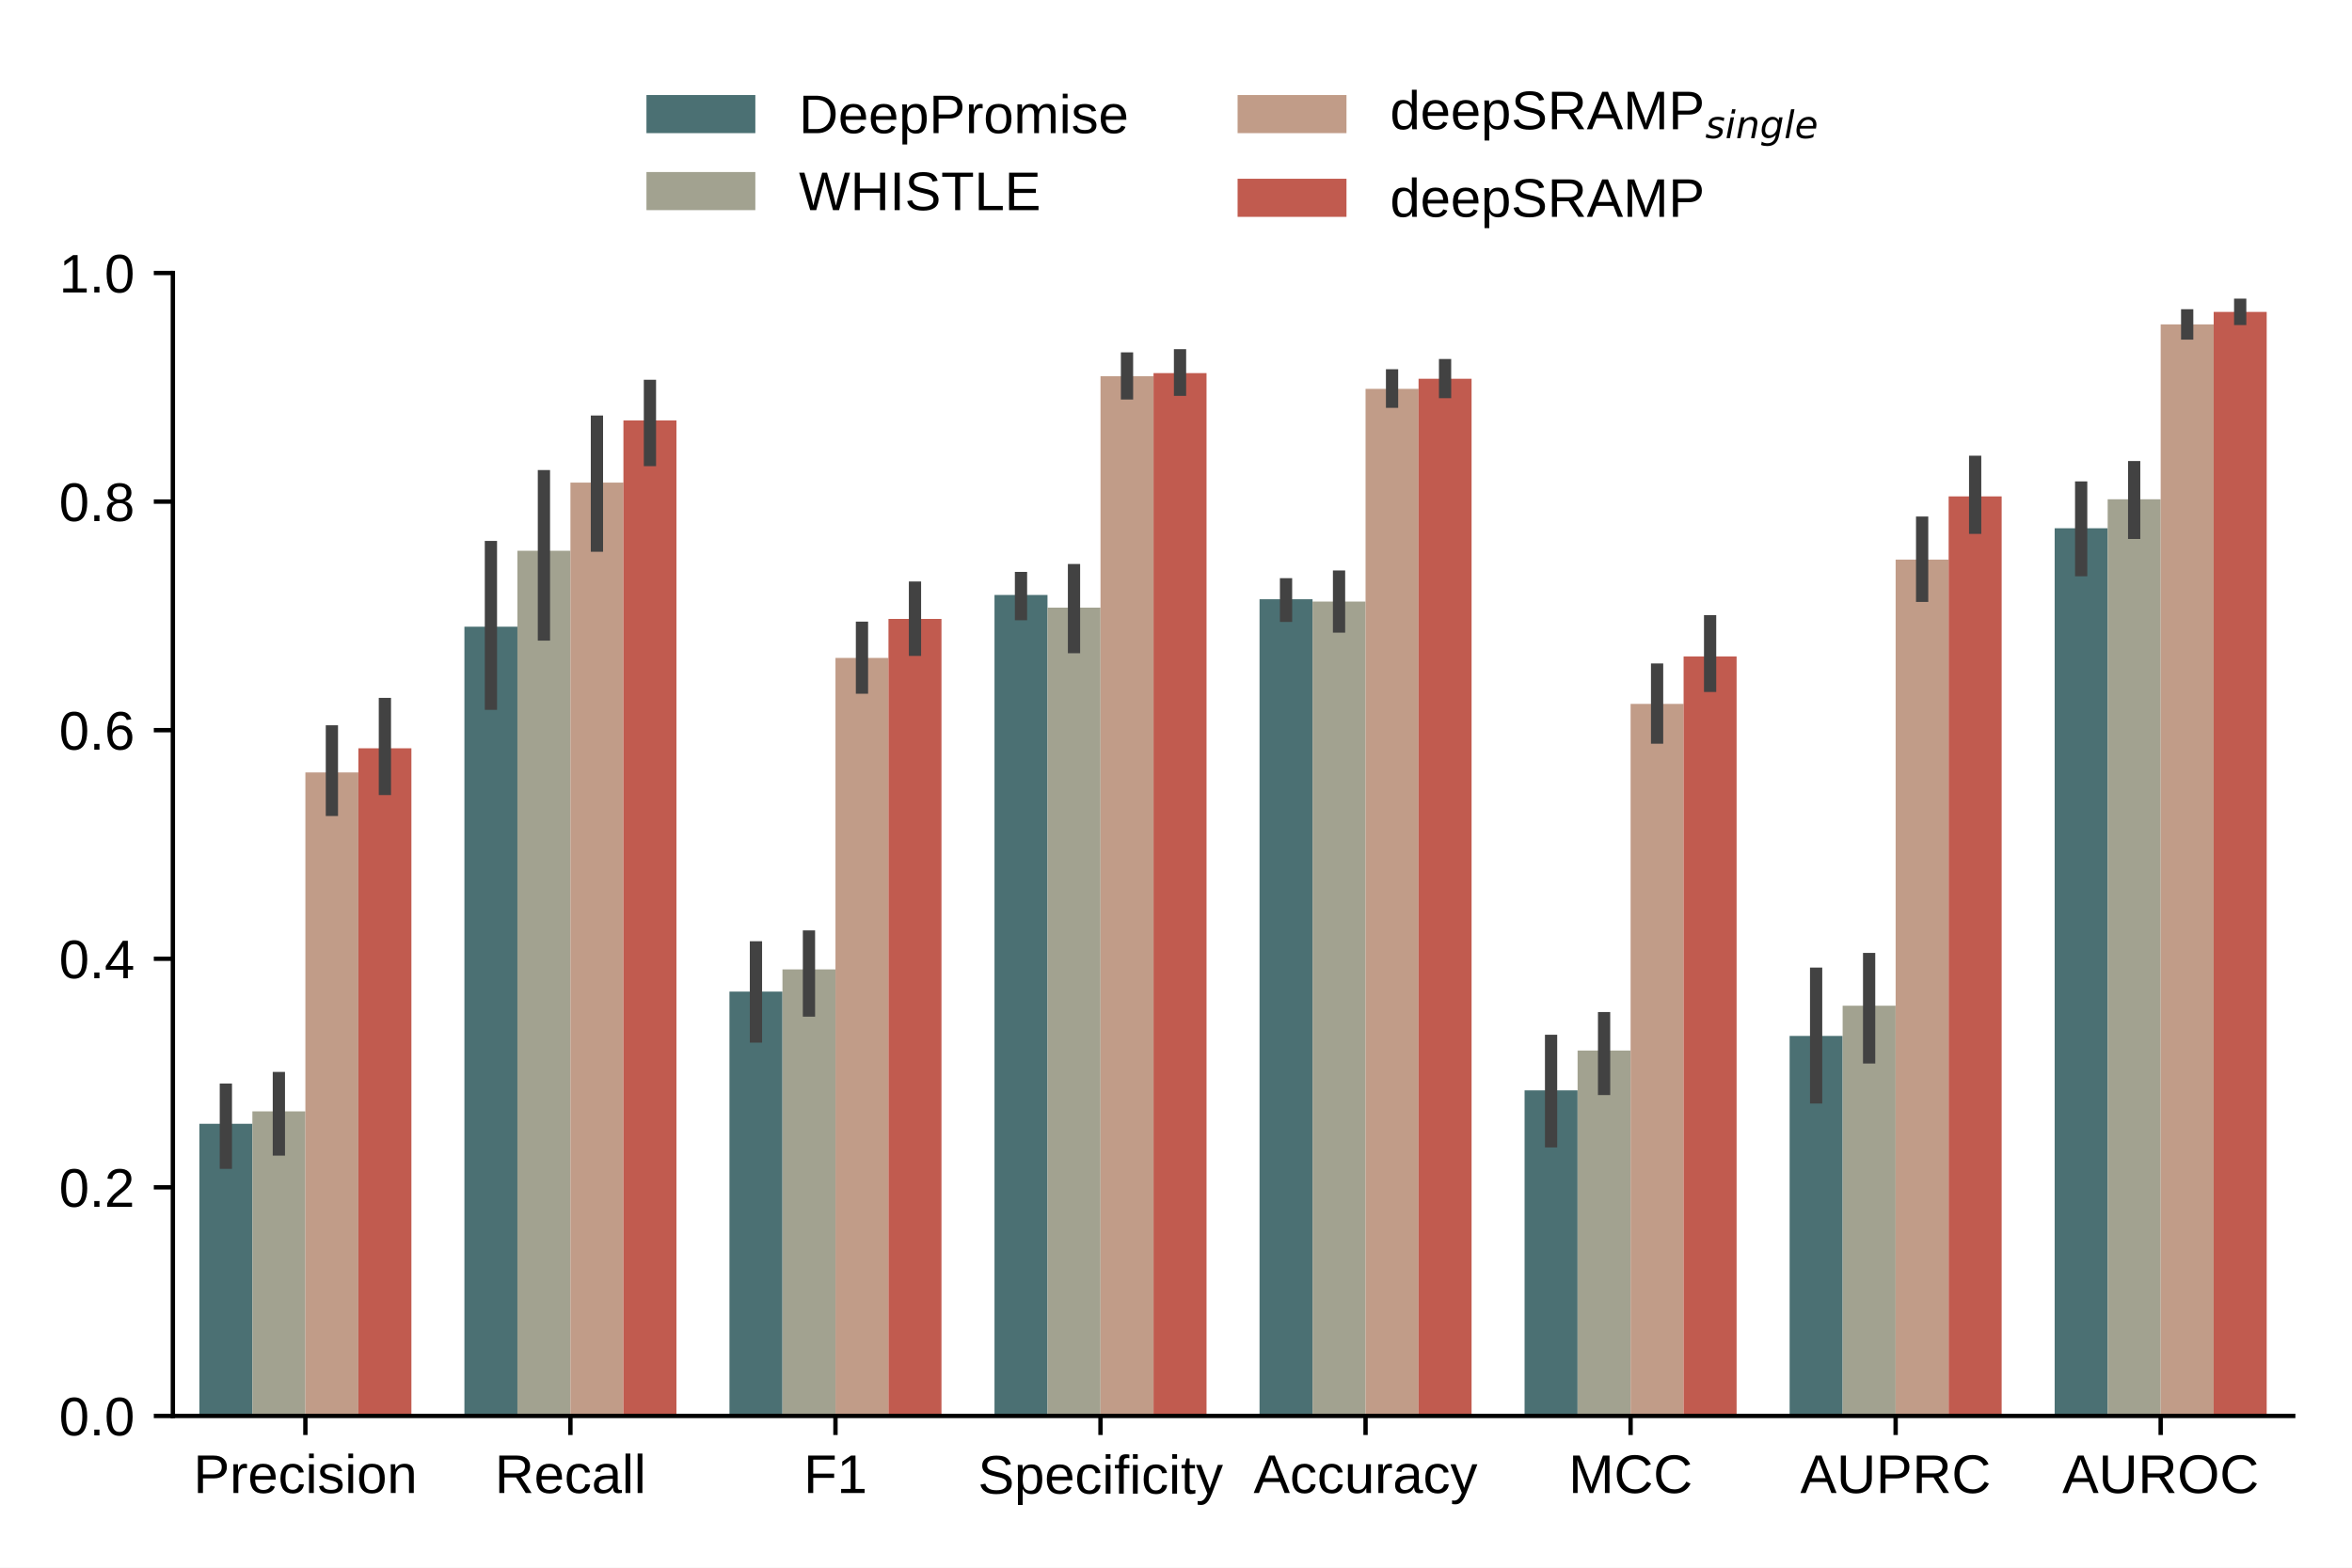
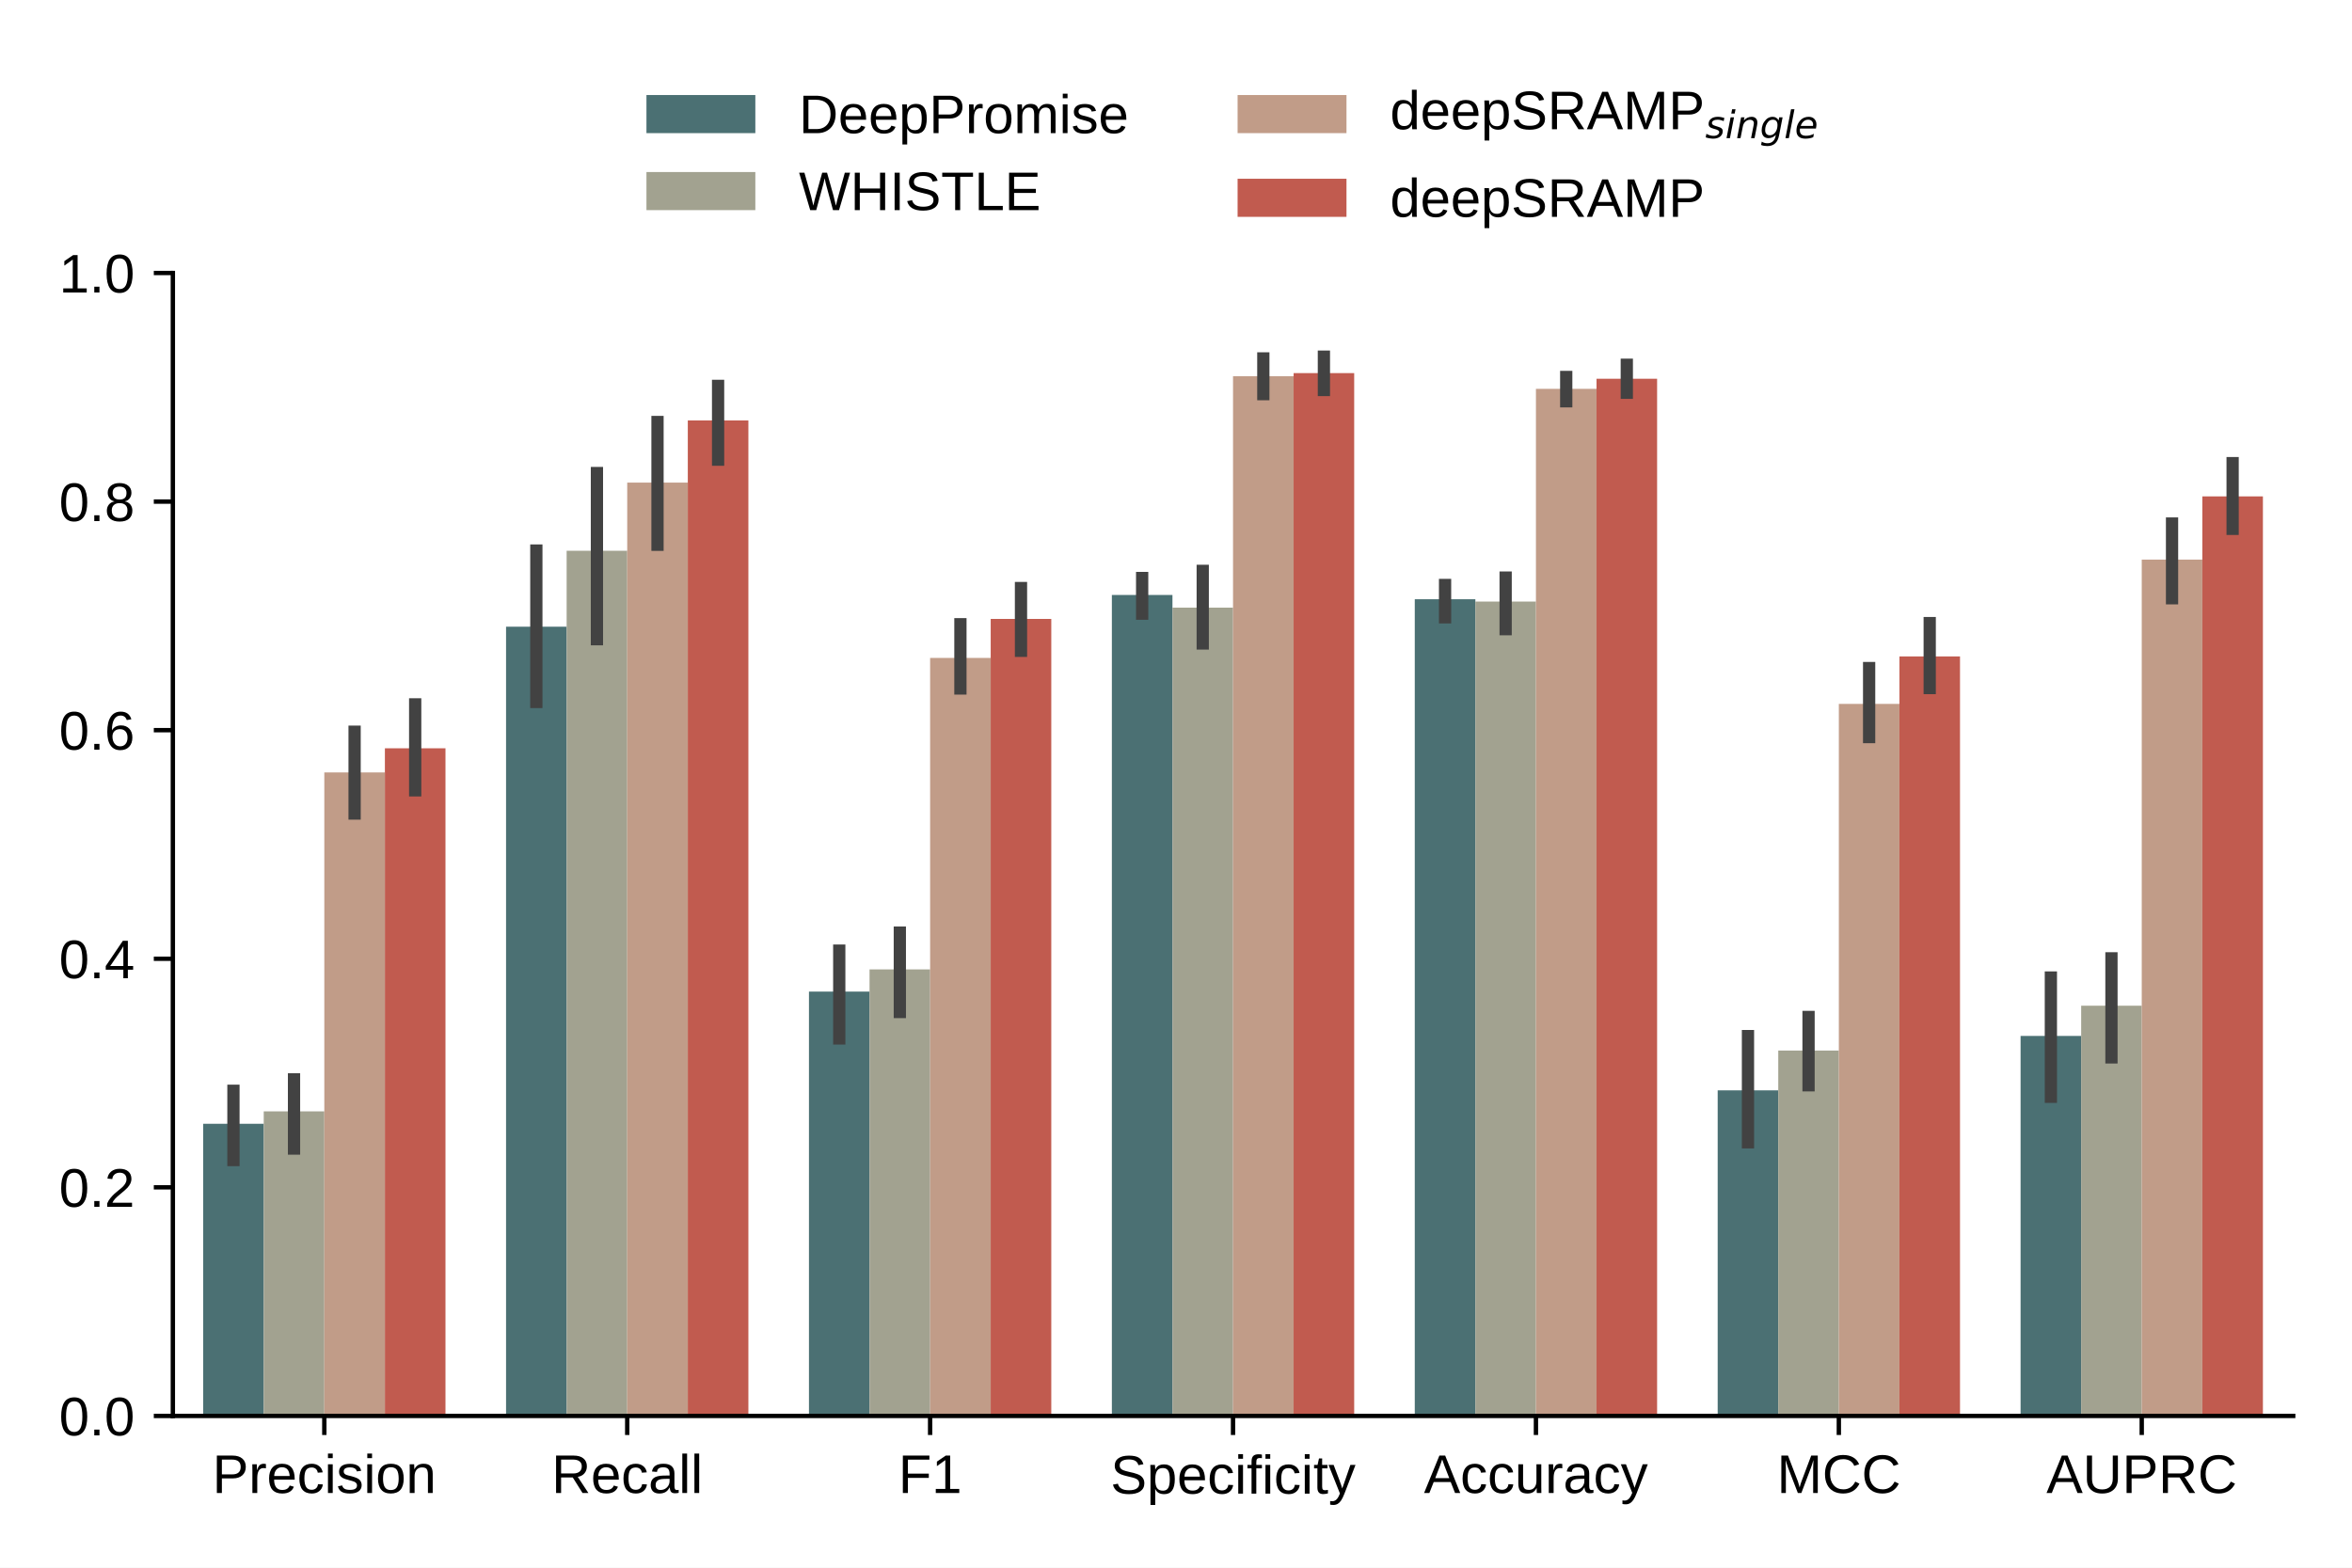
<svg xmlns="http://www.w3.org/2000/svg" xmlns:xlink="http://www.w3.org/1999/xlink" width="432pt" height="288pt" viewBox="0 0 432 288" version="1.1">
  <defs>
    <style type="text/css">*{stroke-linejoin: round; stroke-linecap: butt}</style>
  </defs>
  <g id="figure_1">
    <g id="patch_1">
      <path d="M 0 288  L 432 288  L 432 0  L 0 0  z " style="fill: #ffffff" />
    </g>
    <g id="axes_1">
      <g id="patch_2">
        <path d="M 31.75 260.12  L 421.2 260.12  L 421.2 50.152  L 31.75 50.152  z " style="fill: #ffffff" />
      </g>
      <g id="patch_3">
-         <path d="M 36.618 260.12  L 46.354 260.12  L 46.354 206.455  L 36.618 206.455  z " clip-path="url(#pcb4f1803b3)" style="fill: #4b7073" />
+         <path d="M 37.314 260.12  L 48.441 260.12  L 48.441 206.455  L 37.314 206.455  z " clip-path="url(#p55358fbf37)" style="fill: #4b7073" />
      </g>
      <g id="patch_4">
-         <path d="M 85.299 260.12  L 95.036 260.12  L 95.036 115.128  L 85.299 115.128  z " clip-path="url(#pcb4f1803b3)" style="fill: #4b7073" />
+         <path d="M 92.949 260.12  L 104.076 260.12  L 104.076 115.128  L 92.949 115.128  z " clip-path="url(#p55358fbf37)" style="fill: #4b7073" />
      </g>
      <g id="patch_5">
-         <path d="M 133.981 260.12  L 143.717 260.12  L 143.717 182.169  L 133.981 182.169  z " clip-path="url(#pcb4f1803b3)" style="fill: #4b7073" />
+         <path d="M 148.585 260.12  L 159.712 260.12  L 159.712 182.169  L 148.585 182.169  z " clip-path="url(#p55358fbf37)" style="fill: #4b7073" />
      </g>
      <g id="patch_6">
-         <path d="M 182.662 260.12  L 192.398 260.12  L 192.398 109.307  L 182.662 109.307  z " clip-path="url(#pcb4f1803b3)" style="fill: #4b7073" />
+         <path d="M 204.221 260.12  L 215.348 260.12  L 215.348 109.307  L 204.221 109.307  z " clip-path="url(#p55358fbf37)" style="fill: #4b7073" />
      </g>
      <g id="patch_7">
-         <path d="M 231.343 260.12  L 241.079 260.12  L 241.079 110.082  L 231.343 110.082  z " clip-path="url(#pcb4f1803b3)" style="fill: #4b7073" />
+         <path d="M 259.856 260.12  L 270.984 260.12  L 270.984 110.082  L 259.856 110.082  z " clip-path="url(#p55358fbf37)" style="fill: #4b7073" />
      </g>
      <g id="patch_8">
-         <path d="M 280.024 260.12  L 289.761 260.12  L 289.761 200.304  L 280.024 200.304  z " clip-path="url(#pcb4f1803b3)" style="fill: #4b7073" />
+         <path d="M 315.492 260.12  L 326.619 260.12  L 326.619 200.304  L 315.492 200.304  z " clip-path="url(#p55358fbf37)" style="fill: #4b7073" />
      </g>
      <g id="patch_9">
-         <path d="M 328.706 260.12  L 338.442 260.12  L 338.442 190.311  L 328.706 190.311  z " clip-path="url(#pcb4f1803b3)" style="fill: #4b7073" />
+         <path d="M 371.128 260.12  L 382.255 260.12  L 382.255 190.311  L 371.128 190.311  z " clip-path="url(#p55358fbf37)" style="fill: #4b7073" />
      </g>
      <g id="patch_10">
-         <path d="M 377.387 260.12  L 387.123 260.12  L 387.123 97.041  L 377.387 97.041  z " clip-path="url(#pcb4f1803b3)" style="fill: #4b7073" />
+         <path d="M 48.441 260.12  L 59.568 260.12  L 59.568 204.172  L 48.441 204.172  z " clip-path="url(#p55358fbf37)" style="fill: #a2a290" />
      </g>
      <g id="patch_11">
-         <path d="M 46.354 260.12  L 56.091 260.12  L 56.091 204.172  L 46.354 204.172  z " clip-path="url(#pcb4f1803b3)" style="fill: #a2a290" />
+         <path d="M 104.076 260.12  L 115.204 260.12  L 115.204 101.182  L 104.076 101.182  z " clip-path="url(#p55358fbf37)" style="fill: #a2a290" />
      </g>
      <g id="patch_12">
-         <path d="M 95.036 260.12  L 104.772 260.12  L 104.772 101.182  L 95.036 101.182  z " clip-path="url(#pcb4f1803b3)" style="fill: #a2a290" />
+         <path d="M 159.712 260.12  L 170.839 260.12  L 170.839 178.089  L 159.712 178.089  z " clip-path="url(#p55358fbf37)" style="fill: #a2a290" />
      </g>
      <g id="patch_13">
-         <path d="M 143.717 260.12  L 153.453 260.12  L 153.453 178.089  L 143.717 178.089  z " clip-path="url(#pcb4f1803b3)" style="fill: #a2a290" />
+         <path d="M 215.348 260.12  L 226.475 260.12  L 226.475 111.629  L 215.348 111.629  z " clip-path="url(#p55358fbf37)" style="fill: #a2a290" />
      </g>
      <g id="patch_14">
-         <path d="M 192.398 260.12  L 202.134 260.12  L 202.134 111.629  L 192.398 111.629  z " clip-path="url(#pcb4f1803b3)" style="fill: #a2a290" />
+         <path d="M 270.984 260.12  L 282.111 260.12  L 282.111 110.509  L 270.984 110.509  z " clip-path="url(#p55358fbf37)" style="fill: #a2a290" />
      </g>
      <g id="patch_15">
-         <path d="M 241.079 260.12  L 250.816 260.12  L 250.816 110.509  L 241.079 110.509  z " clip-path="url(#pcb4f1803b3)" style="fill: #a2a290" />
+         <path d="M 326.619 260.12  L 337.746 260.12  L 337.746 192.992  L 326.619 192.992  z " clip-path="url(#p55358fbf37)" style="fill: #a2a290" />
      </g>
      <g id="patch_16">
-         <path d="M 289.761 260.12  L 299.497 260.12  L 299.497 192.992  L 289.761 192.992  z " clip-path="url(#pcb4f1803b3)" style="fill: #a2a290" />
+         <path d="M 382.255 260.12  L 393.382 260.12  L 393.382 184.76  L 382.255 184.76  z " clip-path="url(#p55358fbf37)" style="fill: #a2a290" />
      </g>
      <g id="patch_17">
-         <path d="M 338.442 260.12  L 348.178 260.12  L 348.178 184.76  L 338.442 184.76  z " clip-path="url(#pcb4f1803b3)" style="fill: #a2a290" />
+         <path d="M 59.568 260.12  L 70.695 260.12  L 70.695 141.904  L 59.568 141.904  z " clip-path="url(#p55358fbf37)" style="fill: #c19c88" />
      </g>
      <g id="patch_18">
-         <path d="M 387.123 260.12  L 396.859 260.12  L 396.859 91.725  L 387.123 91.725  z " clip-path="url(#pcb4f1803b3)" style="fill: #a2a290" />
+         <path d="M 115.204 260.12  L 126.331 260.12  L 126.331 88.653  L 115.204 88.653  z " clip-path="url(#p55358fbf37)" style="fill: #c19c88" />
      </g>
      <g id="patch_19">
-         <path d="M 56.091 260.12  L 65.827 260.12  L 65.827 141.904  L 56.091 141.904  z " clip-path="url(#pcb4f1803b3)" style="fill: #c19c88" />
+         <path d="M 170.839 260.12  L 181.966 260.12  L 181.966 120.866  L 170.839 120.866  z " clip-path="url(#p55358fbf37)" style="fill: #c19c88" />
      </g>
      <g id="patch_20">
-         <path d="M 104.772 260.12  L 114.508 260.12  L 114.508 88.653  L 104.772 88.653  z " clip-path="url(#pcb4f1803b3)" style="fill: #c19c88" />
+         <path d="M 226.475 260.12  L 237.602 260.12  L 237.602 69.11  L 226.475 69.11  z " clip-path="url(#p55358fbf37)" style="fill: #c19c88" />
      </g>
      <g id="patch_21">
-         <path d="M 153.453 260.12  L 163.189 260.12  L 163.189 120.866  L 153.453 120.866  z " clip-path="url(#pcb4f1803b3)" style="fill: #c19c88" />
+         <path d="M 282.111 260.12  L 293.238 260.12  L 293.238 71.433  L 282.111 71.433  z " clip-path="url(#p55358fbf37)" style="fill: #c19c88" />
      </g>
      <g id="patch_22">
-         <path d="M 202.134 260.12  L 211.871 260.12  L 211.871 69.11  L 202.134 69.11  z " clip-path="url(#pcb4f1803b3)" style="fill: #c19c88" />
+         <path d="M 337.746 260.12  L 348.874 260.12  L 348.874 129.31  L 337.746 129.31  z " clip-path="url(#p55358fbf37)" style="fill: #c19c88" />
      </g>
      <g id="patch_23">
-         <path d="M 250.816 260.12  L 260.552 260.12  L 260.552 71.433  L 250.816 71.433  z " clip-path="url(#pcb4f1803b3)" style="fill: #c19c88" />
+         <path d="M 393.382 260.12  L 404.509 260.12  L 404.509 102.806  L 393.382 102.806  z " clip-path="url(#p55358fbf37)" style="fill: #c19c88" />
      </g>
      <g id="patch_24">
-         <path d="M 299.497 260.12  L 309.233 260.12  L 309.233 129.31  L 299.497 129.31  z " clip-path="url(#pcb4f1803b3)" style="fill: #c19c88" />
+         <path d="M 70.695 260.12  L 81.822 260.12  L 81.822 137.463  L 70.695 137.463  z " clip-path="url(#p55358fbf37)" style="fill: #c15b4f" />
      </g>
      <g id="patch_25">
-         <path d="M 348.178 260.12  L 357.914 260.12  L 357.914 102.806  L 348.178 102.806  z " clip-path="url(#pcb4f1803b3)" style="fill: #c19c88" />
+         <path d="M 126.331 260.12  L 137.458 260.12  L 137.458 77.241  L 126.331 77.241  z " clip-path="url(#p55358fbf37)" style="fill: #c15b4f" />
      </g>
      <g id="patch_26">
-         <path d="M 396.859 260.12  L 406.596 260.12  L 406.596 59.596  L 396.859 59.596  z " clip-path="url(#pcb4f1803b3)" style="fill: #c19c88" />
+         <path d="M 181.966 260.12  L 193.094 260.12  L 193.094 113.707  L 181.966 113.707  z " clip-path="url(#p55358fbf37)" style="fill: #c15b4f" />
      </g>
      <g id="patch_27">
-         <path d="M 65.827 260.12  L 75.563 260.12  L 75.563 137.463  L 65.827 137.463  z " clip-path="url(#pcb4f1803b3)" style="fill: #c15b4f" />
+         <path d="M 237.602 260.12  L 248.729 260.12  L 248.729 68.549  L 237.602 68.549  z " clip-path="url(#p55358fbf37)" style="fill: #c15b4f" />
      </g>
      <g id="patch_28">
-         <path d="M 114.508 260.12  L 124.244 260.12  L 124.244 77.241  L 114.508 77.241  z " clip-path="url(#pcb4f1803b3)" style="fill: #c15b4f" />
+         <path d="M 293.238 260.12  L 304.365 260.12  L 304.365 69.584  L 293.238 69.584  z " clip-path="url(#p55358fbf37)" style="fill: #c15b4f" />
      </g>
      <g id="patch_29">
-         <path d="M 163.189 260.12  L 172.926 260.12  L 172.926 113.707  L 163.189 113.707  z " clip-path="url(#pcb4f1803b3)" style="fill: #c15b4f" />
+         <path d="M 348.874 260.12  L 360.001 260.12  L 360.001 120.592  L 348.874 120.592  z " clip-path="url(#p55358fbf37)" style="fill: #c15b4f" />
      </g>
      <g id="patch_30">
-         <path d="M 211.871 260.12  L 221.607 260.12  L 221.607 68.549  L 211.871 68.549  z " clip-path="url(#pcb4f1803b3)" style="fill: #c15b4f" />
+         <path d="M 404.509 260.12  L 415.636 260.12  L 415.636 91.191  L 404.509 91.191  z " clip-path="url(#p55358fbf37)" style="fill: #c15b4f" />
      </g>
      <g id="patch_31">
-         <path d="M 260.552 260.12  L 270.288 260.12  L 270.288 69.584  L 260.552 69.584  z " clip-path="url(#pcb4f1803b3)" style="fill: #c15b4f" />
+         <path d="M 59.568 260.12  L 59.568 260.12  L 59.568 260.12  L 59.568 260.12  z " clip-path="url(#p55358fbf37)" style="fill: #4b7073" />
      </g>
      <g id="patch_32">
-         <path d="M 309.233 260.12  L 318.969 260.12  L 318.969 120.592  L 309.233 120.592  z " clip-path="url(#pcb4f1803b3)" style="fill: #c15b4f" />
+         <path d="M 59.568 260.12  L 59.568 260.12  L 59.568 260.12  L 59.568 260.12  z " clip-path="url(#p55358fbf37)" style="fill: #a2a290" />
      </g>
      <g id="patch_33">
-         <path d="M 357.914 260.12  L 367.651 260.12  L 367.651 91.191  L 357.914 91.191  z " clip-path="url(#pcb4f1803b3)" style="fill: #c15b4f" />
+         <path d="M 59.568 260.12  L 59.568 260.12  L 59.568 260.12  L 59.568 260.12  z " clip-path="url(#p55358fbf37)" style="fill: #c19c88" />
      </g>
      <g id="patch_34">
-         <path d="M 406.596 260.12  L 416.332 260.12  L 416.332 57.302  L 406.596 57.302  z " clip-path="url(#pcb4f1803b3)" style="fill: #c15b4f" />
-       </g>
-       <g id="patch_35">
-         <path d="M 56.091 260.12  L 56.091 260.12  L 56.091 260.12  L 56.091 260.12  z " clip-path="url(#pcb4f1803b3)" style="fill: #4b7073" />
-       </g>
-       <g id="patch_36">
-         <path d="M 56.091 260.12  L 56.091 260.12  L 56.091 260.12  L 56.091 260.12  z " clip-path="url(#pcb4f1803b3)" style="fill: #a2a290" />
-       </g>
-       <g id="patch_37">
-         <path d="M 56.091 260.12  L 56.091 260.12  L 56.091 260.12  L 56.091 260.12  z " clip-path="url(#pcb4f1803b3)" style="fill: #c19c88" />
-       </g>
-       <g id="patch_38">
-         <path d="M 56.091 260.12  L 56.091 260.12  L 56.091 260.12  L 56.091 260.12  z " clip-path="url(#pcb4f1803b3)" style="fill: #c15b4f" />
+         <path d="M 59.568 260.12  L 59.568 260.12  L 59.568 260.12  L 59.568 260.12  z " clip-path="url(#p55358fbf37)" style="fill: #c15b4f" />
      </g>
      <g id="matplotlib.axis_1">
        <g id="xtick_1">
          <g id="line2d_1">
            <defs>
-               <path id="m48d96e2f96" d="M 0 0  L 0 3.5  " style="stroke: #000000; stroke-width: 0.8" />
+               <path id="mbdfaa4a0a4" d="M 0 0  L 0 3.5  " style="stroke: #000000; stroke-width: 0.8" />
            </defs>
            <g>
-               <use xlink:href="#m48d96e2f96" x="56.091" y="260.12" style="stroke: #000000; stroke-width: 0.8" />
+               <use xlink:href="#mbdfaa4a0a4" x="59.568" y="260.12" style="stroke: #000000; stroke-width: 0.8" />
            </g>
          </g>
          <g id="text_1">
-             <text style="font: 10px 'Arial'; text-anchor: middle" x="56.091" y="274.278" transform="rotate(-0 56.09063 274.2778)">Precision</text>
+             <text style="font: 10px 'Arial'; text-anchor: middle" x="59.568" y="274.278" transform="rotate(-0 59.56786 274.2778)">Precision</text>
          </g>
        </g>
        <g id="xtick_2">
          <g id="line2d_2">
            <g>
-               <use xlink:href="#m48d96e2f96" x="104.772" y="260.12" style="stroke: #000000; stroke-width: 0.8" />
+               <use xlink:href="#mbdfaa4a0a4" x="115.204" y="260.12" style="stroke: #000000; stroke-width: 0.8" />
            </g>
          </g>
          <g id="text_2">
-             <text style="font: 10px 'Arial'; text-anchor: middle" x="104.772" y="274.278" transform="rotate(-0 104.7719 274.2778)">Recall</text>
+             <text style="font: 10px 'Arial'; text-anchor: middle" x="115.204" y="274.278" transform="rotate(-0 115.2036 274.2778)">Recall</text>
          </g>
        </g>
        <g id="xtick_3">
          <g id="line2d_3">
            <g>
-               <use xlink:href="#m48d96e2f96" x="153.453" y="260.12" style="stroke: #000000; stroke-width: 0.8" />
+               <use xlink:href="#mbdfaa4a0a4" x="170.839" y="260.12" style="stroke: #000000; stroke-width: 0.8" />
            </g>
          </g>
          <g id="text_3">
-             <text style="font: 10px 'Arial'; text-anchor: middle" x="153.453" y="274.278" transform="rotate(-0 153.4531 274.2778)">F1</text>
+             <text style="font: 10px 'Arial'; text-anchor: middle" x="170.839" y="274.278" transform="rotate(-0 170.8393 274.2778)">F1</text>
          </g>
        </g>
        <g id="xtick_4">
          <g id="line2d_4">
            <g>
-               <use xlink:href="#m48d96e2f96" x="202.134" y="260.12" style="stroke: #000000; stroke-width: 0.8" />
+               <use xlink:href="#mbdfaa4a0a4" x="226.475" y="260.12" style="stroke: #000000; stroke-width: 0.8" />
            </g>
          </g>
          <g id="text_4">
-             <text style="font: 10px 'Arial'; text-anchor: middle" x="202.134" y="274.4" transform="rotate(-0 202.1344 274.3997)">Specificity</text>
+             <text style="font: 10px 'Arial'; text-anchor: middle" x="226.475" y="274.4" transform="rotate(-0 226.475 274.3997)">Specificity</text>
          </g>
        </g>
        <g id="xtick_5">
          <g id="line2d_5">
            <g>
-               <use xlink:href="#m48d96e2f96" x="250.816" y="260.12" style="stroke: #000000; stroke-width: 0.8" />
+               <use xlink:href="#mbdfaa4a0a4" x="282.111" y="260.12" style="stroke: #000000; stroke-width: 0.8" />
            </g>
          </g>
          <g id="text_5">
-             <text style="font: 10px 'Arial'; text-anchor: middle" x="250.816" y="274.278" transform="rotate(-0 250.8156 274.2778)">Accuracy</text>
+             <text style="font: 10px 'Arial'; text-anchor: middle" x="282.111" y="274.278" transform="rotate(-0 282.1107 274.2778)">Accuracy</text>
          </g>
        </g>
        <g id="xtick_6">
          <g id="line2d_6">
            <g>
-               <use xlink:href="#m48d96e2f96" x="299.497" y="260.12" style="stroke: #000000; stroke-width: 0.8" />
+               <use xlink:href="#mbdfaa4a0a4" x="337.746" y="260.12" style="stroke: #000000; stroke-width: 0.8" />
            </g>
          </g>
          <g id="text_6">
-             <text style="font: 10px 'Arial'; text-anchor: middle" x="299.497" y="274.278" transform="rotate(-0 299.4969 274.2778)">MCC</text>
+             <text style="font: 10px 'Arial'; text-anchor: middle" x="337.746" y="274.278" transform="rotate(-0 337.7464 274.2778)">MCC</text>
          </g>
        </g>
        <g id="xtick_7">
          <g id="line2d_7">
            <g>
-               <use xlink:href="#m48d96e2f96" x="348.178" y="260.12" style="stroke: #000000; stroke-width: 0.8" />
+               <use xlink:href="#mbdfaa4a0a4" x="393.382" y="260.12" style="stroke: #000000; stroke-width: 0.8" />
            </g>
          </g>
          <g id="text_7">
-             <text style="font: 10px 'Arial'; text-anchor: middle" x="348.178" y="274.278" transform="rotate(-0 348.1781 274.2778)">AUPRC</text>
-           </g>
-         </g>
-         <g id="xtick_8">
-           <g id="line2d_8">
-             <g>
-               <use xlink:href="#m48d96e2f96" x="396.859" y="260.12" style="stroke: #000000; stroke-width: 0.8" />
-             </g>
-           </g>
-           <g id="text_8">
-             <text style="font: 10px 'Arial'; text-anchor: middle" x="396.859" y="274.278" transform="rotate(-0 396.8594 274.2778)">AUROC</text>
+             <text style="font: 10px 'Arial'; text-anchor: middle" x="393.382" y="274.278" transform="rotate(-0 393.3821 274.2778)">AUPRC</text>
          </g>
        </g>
      </g>
      <g id="matplotlib.axis_2">
        <g id="ytick_1">
+           <g id="line2d_8">
+             <defs>
+               <path id="ma3f208dc71" d="M 0 0  L -3.5 0  " style="stroke: #000000; stroke-width: 0.8" />
+             </defs>
+             <g>
+               <use xlink:href="#ma3f208dc71" x="31.75" y="260.12" style="stroke: #000000; stroke-width: 0.8" />
+             </g>
+           </g>
+           <g id="text_8">
+             <text style="font: 10px 'Arial'; text-anchor: end" x="24.75" y="263.699" transform="rotate(-0 24.75 263.6989)">0.0</text>
+           </g>
+         </g>
+         <g id="ytick_2">
          <g id="line2d_9">
-             <defs>
-               <path id="mba86741852" d="M 0 0  L -3.5 0  " style="stroke: #000000; stroke-width: 0.8" />
-             </defs>
-             <g>
-               <use xlink:href="#mba86741852" x="31.75" y="260.12" style="stroke: #000000; stroke-width: 0.8" />
+             <g>
+               <use xlink:href="#ma3f208dc71" x="31.75" y="218.126" style="stroke: #000000; stroke-width: 0.8" />
            </g>
          </g>
          <g id="text_9">
-             <text style="font: 10px 'Arial'; text-anchor: end" x="24.75" y="263.699" transform="rotate(-0 24.75 263.6989)">0.0</text>
-           </g>
-         </g>
-         <g id="ytick_2">
+             <text style="font: 10px 'Arial'; text-anchor: end" x="24.75" y="221.705" transform="rotate(-0 24.75 221.7053)">0.2</text>
+           </g>
+         </g>
+         <g id="ytick_3">
          <g id="line2d_10">
            <g>
-               <use xlink:href="#mba86741852" x="31.75" y="218.126" style="stroke: #000000; stroke-width: 0.8" />
+               <use xlink:href="#ma3f208dc71" x="31.75" y="176.133" style="stroke: #000000; stroke-width: 0.8" />
            </g>
          </g>
          <g id="text_10">
-             <text style="font: 10px 'Arial'; text-anchor: end" x="24.75" y="221.705" transform="rotate(-0 24.75 221.7053)">0.2</text>
-           </g>
-         </g>
-         <g id="ytick_3">
+             <text style="font: 10px 'Arial'; text-anchor: end" x="24.75" y="179.712" transform="rotate(-0 24.75 179.7117)">0.4</text>
+           </g>
+         </g>
+         <g id="ytick_4">
          <g id="line2d_11">
            <g>
-               <use xlink:href="#mba86741852" x="31.75" y="176.133" style="stroke: #000000; stroke-width: 0.8" />
+               <use xlink:href="#ma3f208dc71" x="31.75" y="134.139" style="stroke: #000000; stroke-width: 0.8" />
            </g>
          </g>
          <g id="text_11">
-             <text style="font: 10px 'Arial'; text-anchor: end" x="24.75" y="179.712" transform="rotate(-0 24.75 179.7117)">0.4</text>
-           </g>
-         </g>
-         <g id="ytick_4">
+             <text style="font: 10px 'Arial'; text-anchor: end" x="24.75" y="137.718" transform="rotate(-0 24.75 137.7181)">0.6</text>
+           </g>
+         </g>
+         <g id="ytick_5">
          <g id="line2d_12">
            <g>
-               <use xlink:href="#mba86741852" x="31.75" y="134.139" style="stroke: #000000; stroke-width: 0.8" />
+               <use xlink:href="#ma3f208dc71" x="31.75" y="92.146" style="stroke: #000000; stroke-width: 0.8" />
            </g>
          </g>
          <g id="text_12">
-             <text style="font: 10px 'Arial'; text-anchor: end" x="24.75" y="137.718" transform="rotate(-0 24.75 137.7181)">0.6</text>
-           </g>
-         </g>
-         <g id="ytick_5">
+             <text style="font: 10px 'Arial'; text-anchor: end" x="24.75" y="95.725" transform="rotate(-0 24.75 95.72451)">0.8</text>
+           </g>
+         </g>
+         <g id="ytick_6">
          <g id="line2d_13">
            <g>
-               <use xlink:href="#mba86741852" x="31.75" y="92.146" style="stroke: #000000; stroke-width: 0.8" />
+               <use xlink:href="#ma3f208dc71" x="31.75" y="50.152" style="stroke: #000000; stroke-width: 0.8" />
            </g>
          </g>
          <g id="text_13">
-             <text style="font: 10px 'Arial'; text-anchor: end" x="24.75" y="95.725" transform="rotate(-0 24.75 95.72451)">0.8</text>
-           </g>
-         </g>
-         <g id="ytick_6">
-           <g id="line2d_14">
-             <g>
-               <use xlink:href="#mba86741852" x="31.75" y="50.152" style="stroke: #000000; stroke-width: 0.8" />
-             </g>
-           </g>
-           <g id="text_14">
            <text style="font: 10px 'Arial'; text-anchor: end" x="24.75" y="53.731" transform="rotate(-0 24.75 53.73091)">1.0</text>
          </g>
        </g>
      </g>
+       <g id="line2d_14">
+         <path d="M 42.877 213.111  L 42.877 200.385  " clip-path="url(#p55358fbf37)" style="fill: none; stroke: #424242; stroke-width: 2.25; stroke-linecap: square" />
+       </g>
      <g id="line2d_15">
-         <path d="M 41.486 213.605  L 41.486 200.179  " clip-path="url(#pcb4f1803b3)" style="fill: none; stroke: #424242; stroke-width: 2.25; stroke-linecap: square" />
+         <path d="M 98.513 128.956  L 98.513 101.146  " clip-path="url(#p55358fbf37)" style="fill: none; stroke: #424242; stroke-width: 2.25; stroke-linecap: square" />
      </g>
      <g id="line2d_16">
-         <path d="M 90.168 129.282  L 90.168 100.498  " clip-path="url(#pcb4f1803b3)" style="fill: none; stroke: #424242; stroke-width: 2.25; stroke-linecap: square" />
+         <path d="M 154.149 190.775  L 154.149 174.643  " clip-path="url(#p55358fbf37)" style="fill: none; stroke: #424242; stroke-width: 2.25; stroke-linecap: square" />
      </g>
      <g id="line2d_17">
-         <path d="M 138.849 190.417  L 138.849 174.036  " clip-path="url(#pcb4f1803b3)" style="fill: none; stroke: #424242; stroke-width: 2.25; stroke-linecap: square" />
+         <path d="M 209.784 112.74  L 209.784 106.192  " clip-path="url(#p55358fbf37)" style="fill: none; stroke: #424242; stroke-width: 2.25; stroke-linecap: square" />
      </g>
      <g id="line2d_18">
-         <path d="M 187.53 112.818  L 187.53 106.192  " clip-path="url(#pcb4f1803b3)" style="fill: none; stroke: #424242; stroke-width: 2.25; stroke-linecap: square" />
+         <path d="M 265.42 113.41  L 265.42 107.462  " clip-path="url(#p55358fbf37)" style="fill: none; stroke: #424242; stroke-width: 2.25; stroke-linecap: square" />
      </g>
      <g id="line2d_19">
-         <path d="M 236.211 113.133  L 236.211 107.336  " clip-path="url(#pcb4f1803b3)" style="fill: none; stroke: #424242; stroke-width: 2.25; stroke-linecap: square" />
+         <path d="M 321.056 209.853  L 321.056 190.344  " clip-path="url(#p55358fbf37)" style="fill: none; stroke: #424242; stroke-width: 2.25; stroke-linecap: square" />
      </g>
      <g id="line2d_20">
-         <path d="M 284.892 209.67  L 284.892 191.211  " clip-path="url(#pcb4f1803b3)" style="fill: none; stroke: #424242; stroke-width: 2.25; stroke-linecap: square" />
+         <path d="M 376.691 201.493  L 376.691 179.579  " clip-path="url(#p55358fbf37)" style="fill: none; stroke: #424242; stroke-width: 2.25; stroke-linecap: square" />
      </g>
      <g id="line2d_21">
-         <path d="M 333.574 201.604  L 333.574 178.876  " clip-path="url(#pcb4f1803b3)" style="fill: none; stroke: #424242; stroke-width: 2.25; stroke-linecap: square" />
+         <path d="M 54.004 211.009  L 54.004 198.291  " clip-path="url(#p55358fbf37)" style="fill: none; stroke: #424242; stroke-width: 2.25; stroke-linecap: square" />
      </g>
      <g id="line2d_22">
-         <path d="M 382.255 104.745  L 382.255 89.559  " clip-path="url(#pcb4f1803b3)" style="fill: none; stroke: #424242; stroke-width: 2.25; stroke-linecap: square" />
+         <path d="M 109.64 117.427  L 109.64 86.905  " clip-path="url(#p55358fbf37)" style="fill: none; stroke: #424242; stroke-width: 2.25; stroke-linecap: square" />
      </g>
      <g id="line2d_23">
-         <path d="M 51.222 211.172  L 51.222 198.048  " clip-path="url(#pcb4f1803b3)" style="fill: none; stroke: #424242; stroke-width: 2.25; stroke-linecap: square" />
+         <path d="M 165.276 185.913  L 165.276 171.332  " clip-path="url(#p55358fbf37)" style="fill: none; stroke: #424242; stroke-width: 2.25; stroke-linecap: square" />
      </g>
      <g id="line2d_24">
-         <path d="M 99.904 116.568  L 99.904 87.477  " clip-path="url(#pcb4f1803b3)" style="fill: none; stroke: #424242; stroke-width: 2.25; stroke-linecap: square" />
+         <path d="M 220.911 118.206  L 220.911 104.877  " clip-path="url(#p55358fbf37)" style="fill: none; stroke: #424242; stroke-width: 2.25; stroke-linecap: square" />
      </g>
      <g id="line2d_25">
-         <path d="M 148.585 185.647  L 148.585 172.045  " clip-path="url(#pcb4f1803b3)" style="fill: none; stroke: #424242; stroke-width: 2.25; stroke-linecap: square" />
+         <path d="M 276.547 115.582  L 276.547 106.111  " clip-path="url(#p55358fbf37)" style="fill: none; stroke: #424242; stroke-width: 2.25; stroke-linecap: square" />
      </g>
      <g id="line2d_26">
-         <path d="M 197.266 118.876  L 197.266 104.734  " clip-path="url(#pcb4f1803b3)" style="fill: none; stroke: #424242; stroke-width: 2.25; stroke-linecap: square" />
+         <path d="M 332.183 199.383  L 332.183 186.829  " clip-path="url(#p55358fbf37)" style="fill: none; stroke: #424242; stroke-width: 2.25; stroke-linecap: square" />
      </g>
      <g id="line2d_27">
-         <path d="M 245.947 115.104  L 245.947 105.923  " clip-path="url(#pcb4f1803b3)" style="fill: none; stroke: #424242; stroke-width: 2.25; stroke-linecap: square" />
+         <path d="M 387.819 194.258  L 387.819 176.057  " clip-path="url(#p55358fbf37)" style="fill: none; stroke: #424242; stroke-width: 2.25; stroke-linecap: square" />
      </g>
      <g id="line2d_28">
-         <path d="M 294.629 200.043  L 294.629 187.044  " clip-path="url(#pcb4f1803b3)" style="fill: none; stroke: #424242; stroke-width: 2.25; stroke-linecap: square" />
+         <path d="M 65.131 149.448  L 65.131 134.421  " clip-path="url(#p55358fbf37)" style="fill: none; stroke: #424242; stroke-width: 2.25; stroke-linecap: square" />
      </g>
      <g id="line2d_29">
-         <path d="M 343.31 194.259  L 343.31 176.182  " clip-path="url(#pcb4f1803b3)" style="fill: none; stroke: #424242; stroke-width: 2.25; stroke-linecap: square" />
+         <path d="M 120.767 100.08  L 120.767 77.525  " clip-path="url(#p55358fbf37)" style="fill: none; stroke: #424242; stroke-width: 2.25; stroke-linecap: square" />
      </g>
      <g id="line2d_30">
-         <path d="M 391.991 97.886  L 391.991 85.815  " clip-path="url(#pcb4f1803b3)" style="fill: none; stroke: #424242; stroke-width: 2.25; stroke-linecap: square" />
+         <path d="M 176.403 126.482  L 176.403 114.674  " clip-path="url(#p55358fbf37)" style="fill: none; stroke: #424242; stroke-width: 2.25; stroke-linecap: square" />
      </g>
      <g id="line2d_31">
-         <path d="M 60.959 148.781  L 60.959 134.36  " clip-path="url(#pcb4f1803b3)" style="fill: none; stroke: #424242; stroke-width: 2.25; stroke-linecap: square" />
+         <path d="M 232.039 72.406  L 232.039 65.85  " clip-path="url(#p55358fbf37)" style="fill: none; stroke: #424242; stroke-width: 2.25; stroke-linecap: square" />
      </g>
      <g id="line2d_32">
-         <path d="M 109.64 100.237  L 109.64 77.454  " clip-path="url(#pcb4f1803b3)" style="fill: none; stroke: #424242; stroke-width: 2.25; stroke-linecap: square" />
+         <path d="M 287.674 73.724  L 287.674 69.258  " clip-path="url(#p55358fbf37)" style="fill: none; stroke: #424242; stroke-width: 2.25; stroke-linecap: square" />
      </g>
      <g id="line2d_33">
-         <path d="M 158.321 126.324  L 158.321 115.324  " clip-path="url(#pcb4f1803b3)" style="fill: none; stroke: #424242; stroke-width: 2.25; stroke-linecap: square" />
+         <path d="M 343.31 135.413  L 343.31 122.727  " clip-path="url(#p55358fbf37)" style="fill: none; stroke: #424242; stroke-width: 2.25; stroke-linecap: square" />
      </g>
      <g id="line2d_34">
-         <path d="M 207.002 72.274  L 207.002 65.854  " clip-path="url(#pcb4f1803b3)" style="fill: none; stroke: #424242; stroke-width: 2.25; stroke-linecap: square" />
+         <path d="M 398.946 109.909  L 398.946 96.179  " clip-path="url(#p55358fbf37)" style="fill: none; stroke: #424242; stroke-width: 2.25; stroke-linecap: square" />
      </g>
      <g id="line2d_35">
-         <path d="M 255.684 73.797  L 255.684 68.951  " clip-path="url(#pcb4f1803b3)" style="fill: none; stroke: #424242; stroke-width: 2.25; stroke-linecap: square" />
+         <path d="M 76.259 145.192  L 76.259 129.4  " clip-path="url(#p55358fbf37)" style="fill: none; stroke: #424242; stroke-width: 2.25; stroke-linecap: square" />
      </g>
      <g id="line2d_36">
-         <path d="M 304.365 135.502  L 304.365 123.012  " clip-path="url(#pcb4f1803b3)" style="fill: none; stroke: #424242; stroke-width: 2.25; stroke-linecap: square" />
+         <path d="M 131.894 84.447  L 131.894 70.887  " clip-path="url(#p55358fbf37)" style="fill: none; stroke: #424242; stroke-width: 2.25; stroke-linecap: square" />
      </g>
      <g id="line2d_37">
-         <path d="M 353.046 109.459  L 353.046 96.018  " clip-path="url(#pcb4f1803b3)" style="fill: none; stroke: #424242; stroke-width: 2.25; stroke-linecap: square" />
+         <path d="M 187.53 119.554  L 187.53 108.028  " clip-path="url(#p55358fbf37)" style="fill: none; stroke: #424242; stroke-width: 2.25; stroke-linecap: square" />
      </g>
      <g id="line2d_38">
-         <path d="M 401.728 61.271  L 401.728 57.935  " clip-path="url(#pcb4f1803b3)" style="fill: none; stroke: #424242; stroke-width: 2.25; stroke-linecap: square" />
+         <path d="M 243.166 71.641  L 243.166 65.522  " clip-path="url(#p55358fbf37)" style="fill: none; stroke: #424242; stroke-width: 2.25; stroke-linecap: square" />
      </g>
      <g id="line2d_39">
-         <path d="M 70.695 144.941  L 70.695 129.331  " clip-path="url(#pcb4f1803b3)" style="fill: none; stroke: #424242; stroke-width: 2.25; stroke-linecap: square" />
+         <path d="M 298.801 72.158  L 298.801 67.012  " clip-path="url(#p55358fbf37)" style="fill: none; stroke: #424242; stroke-width: 2.25; stroke-linecap: square" />
      </g>
      <g id="line2d_40">
-         <path d="M 119.376 84.512  L 119.376 70.895  " clip-path="url(#pcb4f1803b3)" style="fill: none; stroke: #424242; stroke-width: 2.25; stroke-linecap: square" />
+         <path d="M 354.437 126.4  L 354.437 114.467  " clip-path="url(#p55358fbf37)" style="fill: none; stroke: #424242; stroke-width: 2.25; stroke-linecap: square" />
      </g>
      <g id="line2d_41">
-         <path d="M 168.058 119.375  L 168.058 107.947  " clip-path="url(#pcb4f1803b3)" style="fill: none; stroke: #424242; stroke-width: 2.25; stroke-linecap: square" />
-       </g>
-       <g id="line2d_42">
-         <path d="M 216.739 71.596  L 216.739 65.264  " clip-path="url(#pcb4f1803b3)" style="fill: none; stroke: #424242; stroke-width: 2.25; stroke-linecap: square" />
-       </g>
-       <g id="line2d_43">
-         <path d="M 265.42 72.023  L 265.42 67.078  " clip-path="url(#pcb4f1803b3)" style="fill: none; stroke: #424242; stroke-width: 2.25; stroke-linecap: square" />
-       </g>
-       <g id="line2d_44">
-         <path d="M 314.101 125.995  L 314.101 114.134  " clip-path="url(#pcb4f1803b3)" style="fill: none; stroke: #424242; stroke-width: 2.25; stroke-linecap: square" />
-       </g>
-       <g id="line2d_45">
-         <path d="M 362.783 96.959  L 362.783 84.836  " clip-path="url(#pcb4f1803b3)" style="fill: none; stroke: #424242; stroke-width: 2.25; stroke-linecap: square" />
-       </g>
-       <g id="line2d_46">
-         <path d="M 411.464 58.594  L 411.464 55.981  " clip-path="url(#pcb4f1803b3)" style="fill: none; stroke: #424242; stroke-width: 2.25; stroke-linecap: square" />
-       </g>
-       <g id="patch_39">
+         <path d="M 410.073 97.157  L 410.073 85.082  " clip-path="url(#p55358fbf37)" style="fill: none; stroke: #424242; stroke-width: 2.25; stroke-linecap: square" />
+       </g>
+       <g id="patch_35">
        <path d="M 31.75 260.12  L 31.75 50.152  " style="fill: none; stroke: #000000; stroke-width: 0.8; stroke-linejoin: miter; stroke-linecap: square" />
      </g>
-       <g id="patch_40">
+       <g id="patch_36">
        <path d="M 31.75 260.12  L 421.2 260.12  " style="fill: none; stroke: #000000; stroke-width: 0.8; stroke-linejoin: miter; stroke-linecap: square" />
      </g>
      <g id="legend_1">
-         <g id="patch_41">
+         <g id="patch_37">
          <path d="M 118.736 24.458  L 138.736 24.458  L 138.736 17.458  L 118.736 17.458  z " style="fill: #4b7073" />
        </g>
+         <g id="text_14">
+           <text style="font: 10px 'Arial'; text-anchor: start" x="146.736" y="24.458" transform="rotate(-0 146.7359 24.4584)">DeepPromise</text>
+         </g>
+         <g id="patch_38">
+           <path d="M 118.736 38.604  L 138.736 38.604  L 138.736 31.604  L 118.736 31.604  z " style="fill: #a2a290" />
+         </g>
        <g id="text_15">
-           <text style="font: 10px 'Arial'; text-anchor: start" x="146.736" y="24.458" transform="rotate(-0 146.7359 24.4584)">DeepPromise</text>
-         </g>
-         <g id="patch_42">
-           <path d="M 118.736 38.604  L 138.736 38.604  L 138.736 31.604  L 118.736 31.604  z " style="fill: #a2a290" />
+           <text style="font: 10px 'Arial'; text-anchor: start" x="146.736" y="38.604" transform="rotate(-0 146.7359 38.60371)">WHISTLE</text>
+         </g>
+         <g id="patch_39">
+           <path d="M 227.314 24.458  L 247.314 24.458  L 247.314 17.458  L 227.314 17.458  z " style="fill: #c19c88" />
        </g>
        <g id="text_16">
-           <text style="font: 10px 'Arial'; text-anchor: start" x="146.736" y="38.604" transform="rotate(-0 146.7359 38.60371)">WHISTLE</text>
-         </g>
-         <g id="patch_43">
-           <path d="M 227.314 24.458  L 247.314 24.458  L 247.314 17.458  L 227.314 17.458  z " style="fill: #c19c88" />
-         </g>
-         <g id="text_17">
          <g transform="translate(255.3141 24.4584)">
            <text>
              <tspan style="font: 10px 'Arial'" x="0 5.562 11.123 16.685 22.246 28.916 36.138 42.808 51.138" y="-0.719">deepSRAMP</tspan>
              <tspan style="font: oblique 7px 'DejaVu Sans'" x="57.903 61.55 63.495 67.932 72.375 74.32" y="0.922">single</tspan>
            </text>
          </g>
        </g>
-         <g id="patch_44">
+         <g id="patch_40">
          <path d="M 227.314 39.838  L 247.314 39.838  L 247.314 32.838  L 227.314 32.838  z " style="fill: #c15b4f" />
        </g>
-         <g id="text_18">
+         <g id="text_17">
          <text style="font: 10px 'Arial'; text-anchor: start" x="255.314" y="39.838" transform="rotate(-0 255.3141 39.83809)">deepSRAMP</text>
        </g>
      </g>
    </g>
  </g>
  <defs>
-     <clipPath id="pcb4f1803b3">
+     <clipPath id="p55358fbf37">
      <rect x="31.75" y="50.152" width="389.45" height="209.968" />
    </clipPath>
  </defs>
</svg>
